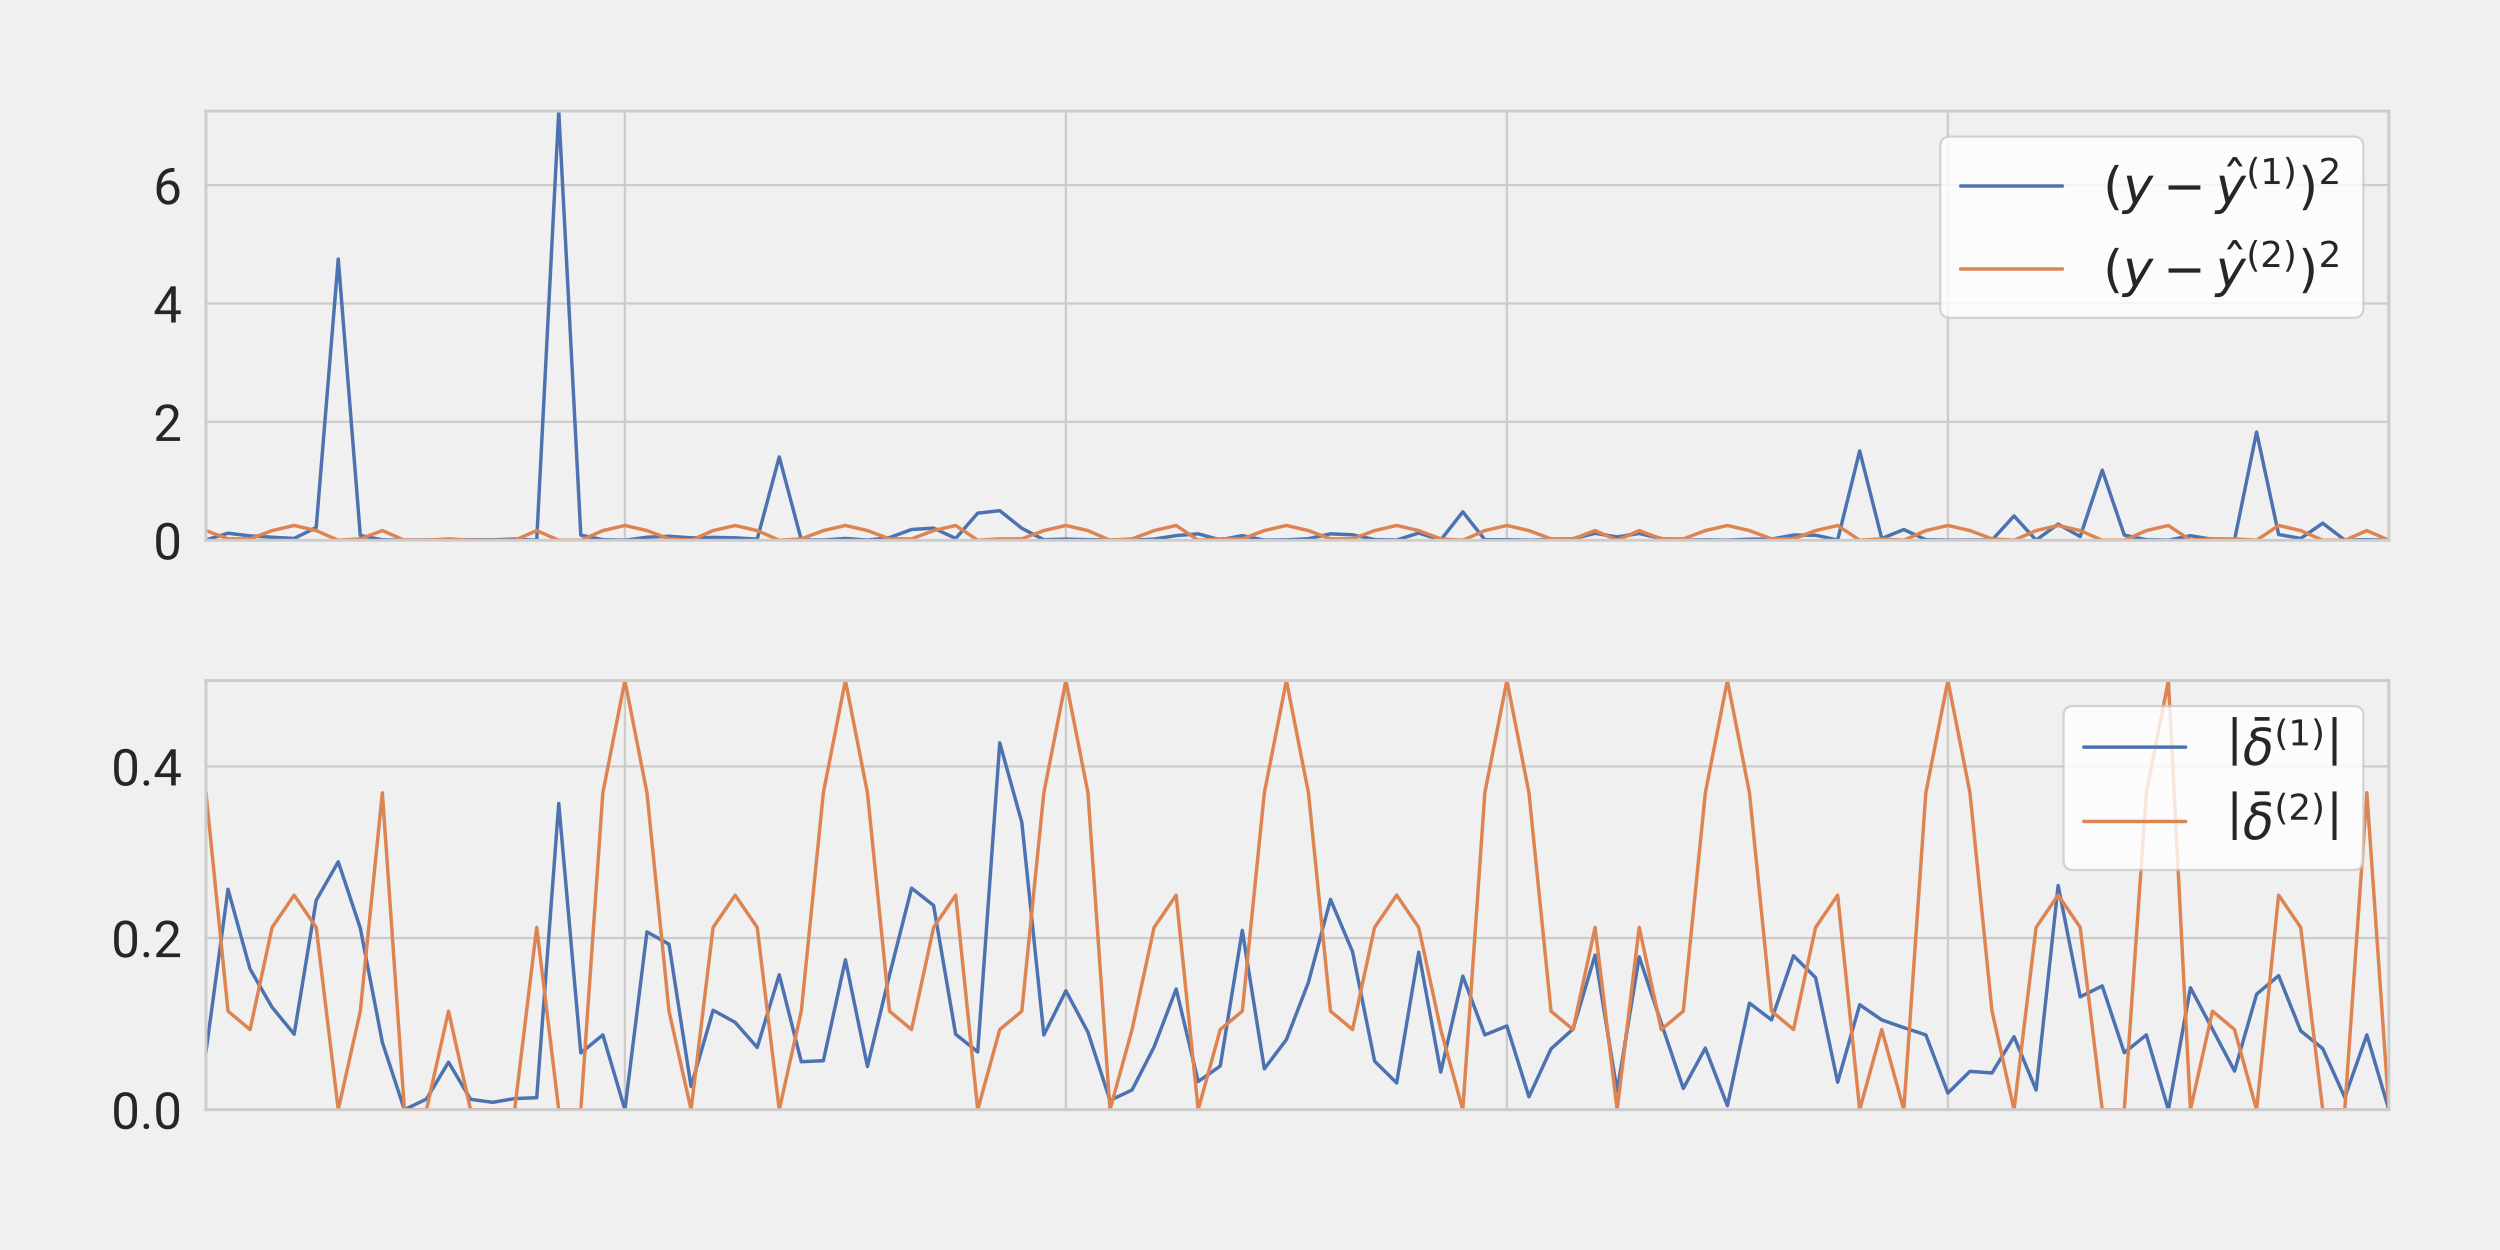
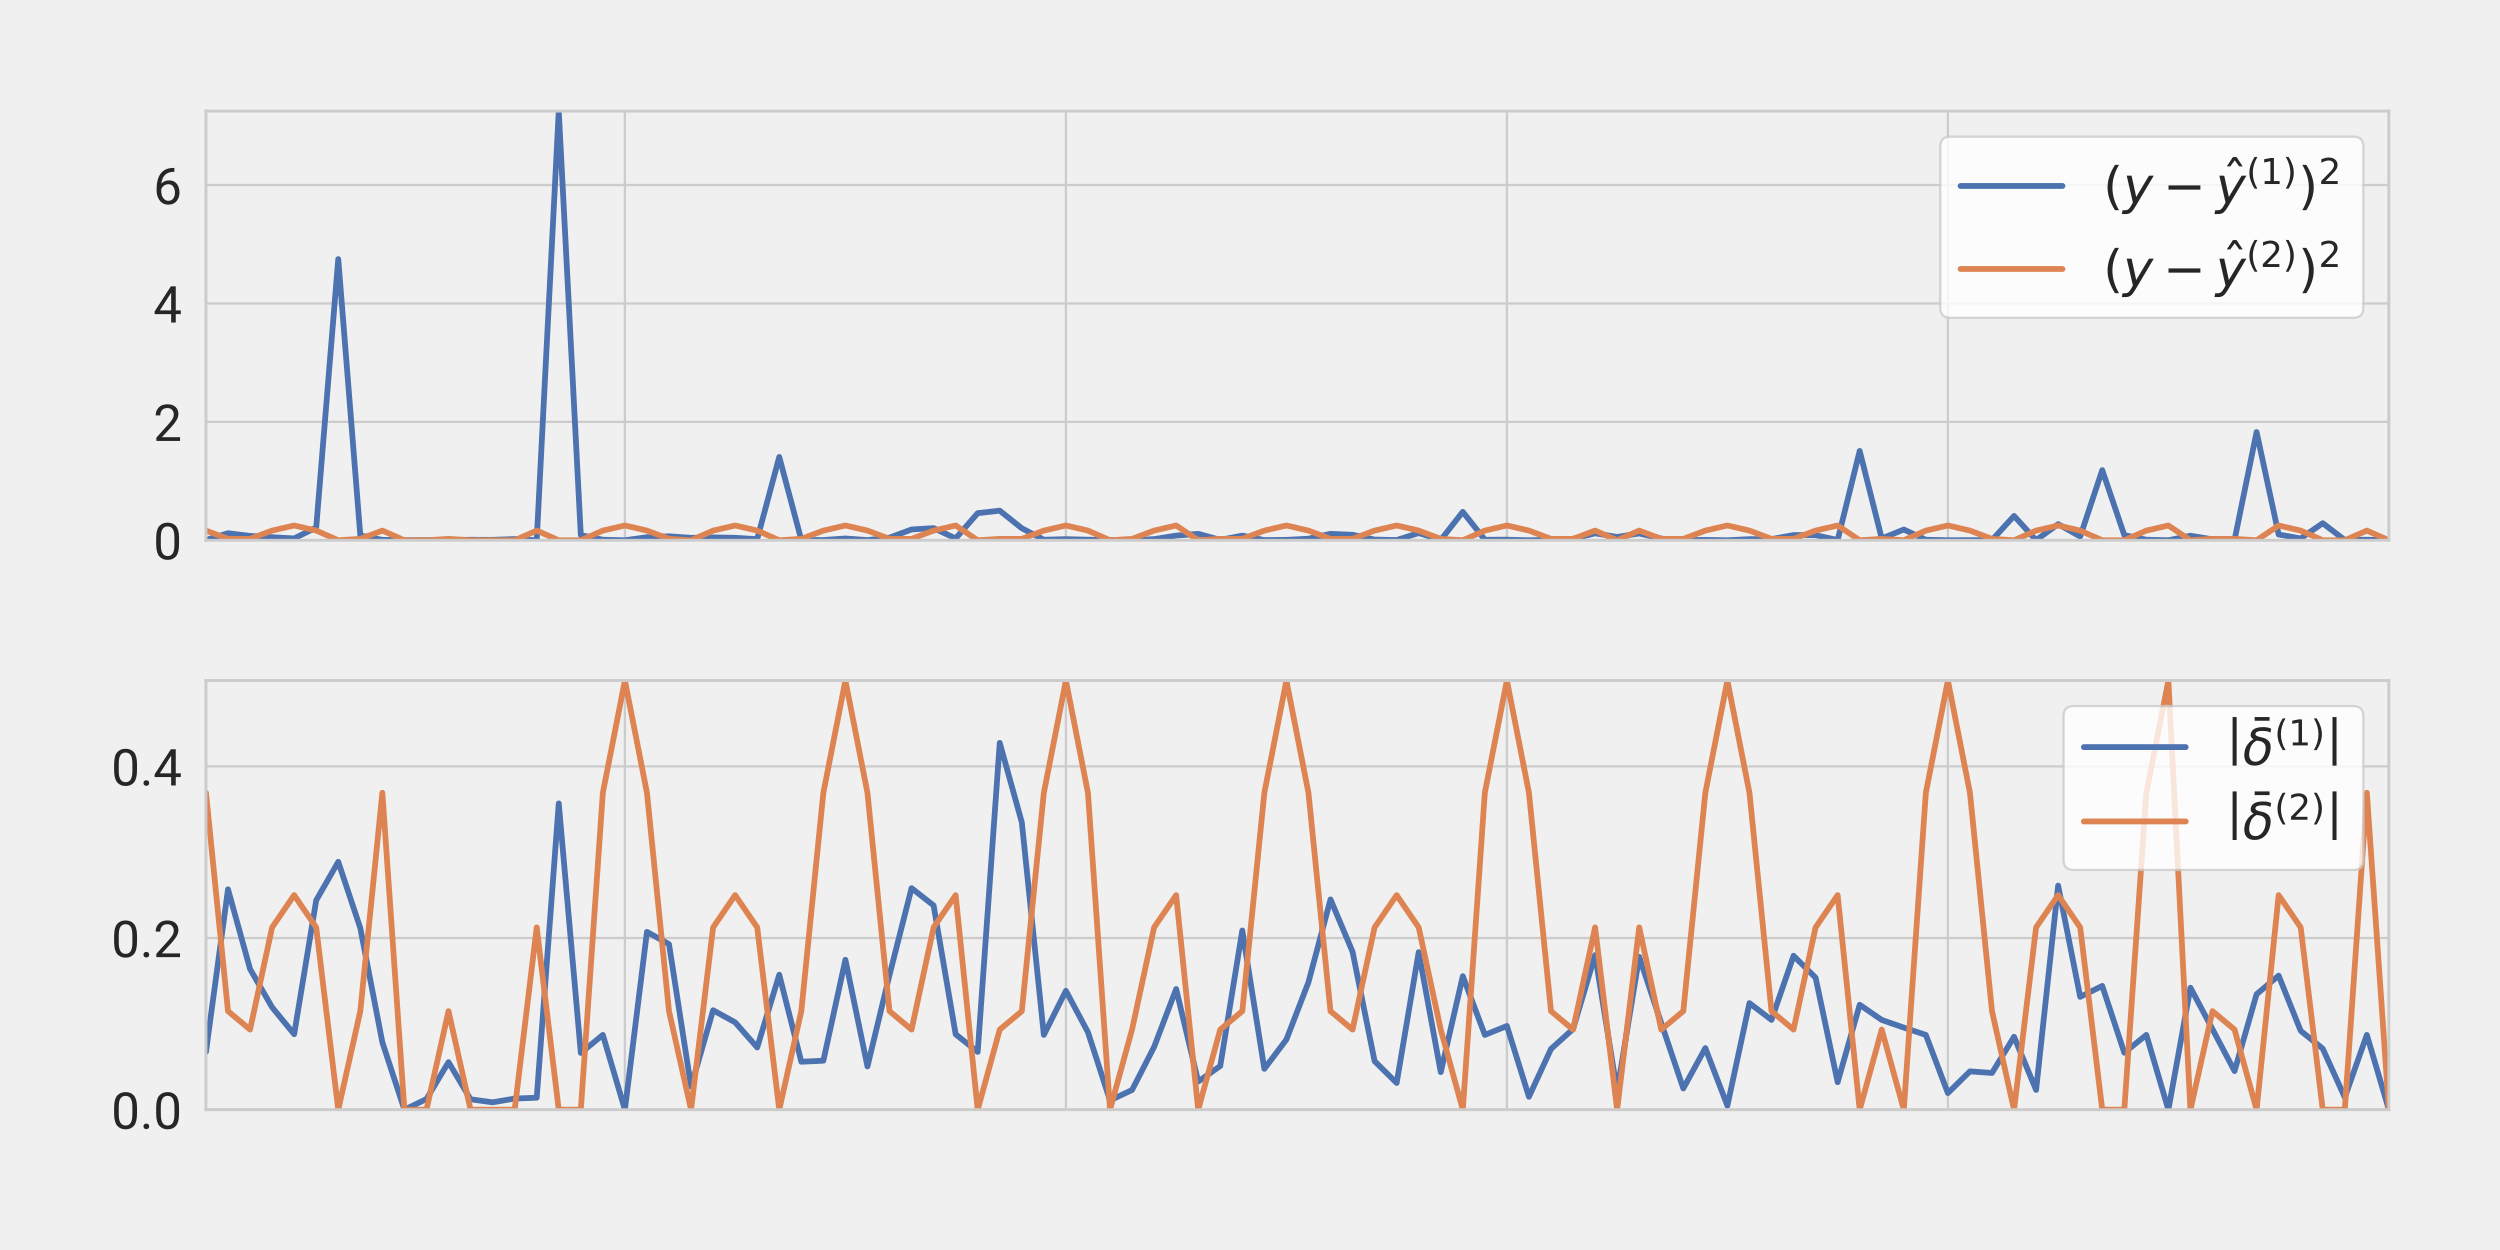
<svg xmlns="http://www.w3.org/2000/svg" xmlns:xlink="http://www.w3.org/1999/xlink" width="864pt" height="432pt" viewBox="0 0 864 432" version="1.1">
  <defs>
    <style type="text/css">*{stroke-linejoin: round; stroke-linecap: butt}</style>
  </defs>
  <g id="figure_1">
    <g id="patch_1">
      <path d="M 0 432  L 864 432  L 864 0  L 0 0  L 0 432  z " style="fill: none" />
    </g>
    <g id="axes_1">
      <g id="patch_2">
        <path d="M 71.18 186.72  L 825.6 186.72  L 825.6 38.4  L 71.18 38.4  L 71.18 186.72  z " style="fill: none" />
      </g>
      <g id="matplotlib.axis_1">
        <g id="xtick_1">
          <g id="line2d_1">
-             <path d="M 215.968 186.72  L 215.968 38.4  " clip-path="url(#pcf46a63071)" style="fill: none; stroke: #cccccc; stroke-width: 0.8; stroke-linecap: round" />
+             <path d="M 215.968 186.72  L 215.968 38.4  " clip-path="url(#p7fd543b0d2)" style="fill: none; stroke: #cccccc; stroke-width: 0.8; stroke-linecap: round" />
          </g>
        </g>
        <g id="xtick_2">
          <g id="line2d_2">
-             <path d="M 368.376 186.72  L 368.376 38.4  " clip-path="url(#pcf46a63071)" style="fill: none; stroke: #cccccc; stroke-width: 0.8; stroke-linecap: round" />
+             <path d="M 368.376 186.72  L 368.376 38.4  " clip-path="url(#p7fd543b0d2)" style="fill: none; stroke: #cccccc; stroke-width: 0.8; stroke-linecap: round" />
          </g>
        </g>
        <g id="xtick_3">
          <g id="line2d_3">
-             <path d="M 520.784 186.72  L 520.784 38.4  " clip-path="url(#pcf46a63071)" style="fill: none; stroke: #cccccc; stroke-width: 0.8; stroke-linecap: round" />
+             <path d="M 520.784 186.72  L 520.784 38.4  " clip-path="url(#p7fd543b0d2)" style="fill: none; stroke: #cccccc; stroke-width: 0.8; stroke-linecap: round" />
          </g>
        </g>
        <g id="xtick_4">
          <g id="line2d_4">
-             <path d="M 673.192 186.72  L 673.192 38.4  " clip-path="url(#pcf46a63071)" style="fill: none; stroke: #cccccc; stroke-width: 0.8; stroke-linecap: round" />
+             <path d="M 673.192 186.72  L 673.192 38.4  " clip-path="url(#p7fd543b0d2)" style="fill: none; stroke: #cccccc; stroke-width: 0.8; stroke-linecap: round" />
          </g>
        </g>
        <g id="xtick_5">
          <g id="line2d_5">
-             <path d="M 825.6 186.72  L 825.6 38.4  " clip-path="url(#pcf46a63071)" style="fill: none; stroke: #cccccc; stroke-width: 0.8; stroke-linecap: round" />
+             <path d="M 825.6 186.72  L 825.6 38.4  " clip-path="url(#p7fd543b0d2)" style="fill: none; stroke: #cccccc; stroke-width: 0.8; stroke-linecap: round" />
          </g>
        </g>
      </g>
      <g id="matplotlib.axis_2">
        <g id="ytick_1">
          <g id="line2d_6">
-             <path d="M 71.18 186.72  L 825.6 186.72  " clip-path="url(#pcf46a63071)" style="fill: none; stroke: #cccccc; stroke-width: 0.8; stroke-linecap: round" />
+             <path d="M 71.18 186.72  L 825.6 186.72  " clip-path="url(#p7fd543b0d2)" style="fill: none; stroke: #cccccc; stroke-width: 0.8; stroke-linecap: round" />
          </g>
          <g id="text_1">
            <g style="fill: #262626" transform="translate(52.98825 193.32) scale(0.176 -0.176)">
              <defs>
                <path id="Roboto-Regular-30" d="M 3234 1944  Q 3234 825 2848 381  Q 2463 -63 1800 -63  Q 1156 -63 764 368  Q 372 800 359 1872  L 359 2638  Q 359 3753 750 4183  Q 1141 4613 1794 4613  Q 2447 4613 2834 4195  Q 3222 3778 3234 2709  L 3234 1944  z M 2653 2734  Q 2653 3503 2434 3822  Q 2216 4141 1794 4141  Q 1388 4141 1167 3831  Q 947 3522 941 2778  L 941 1850  Q 941 1088 1164 750  Q 1388 413 1800 413  Q 2222 413 2436 745  Q 2650 1078 2653 1825  L 2653 2734  z " transform="scale(0.015625)" />
              </defs>
              <use xlink:href="#Roboto-Regular-30" />
            </g>
          </g>
        </g>
        <g id="ytick_2">
          <g id="line2d_7">
-             <path d="M 71.18 145.798  L 825.6 145.798  " clip-path="url(#pcf46a63071)" style="fill: none; stroke: #cccccc; stroke-width: 0.8; stroke-linecap: round" />
+             <path d="M 71.18 145.798  L 825.6 145.798  " clip-path="url(#p7fd543b0d2)" style="fill: none; stroke: #cccccc; stroke-width: 0.8; stroke-linecap: round" />
          </g>
          <g id="text_2">
            <g style="fill: #262626" transform="translate(52.98825 152.398) scale(0.176 -0.176)">
              <defs>
                <path id="Roboto-Regular-32" d="M 3359 475  L 3359 0  L 381 0  L 381 416  L 1925 2134  Q 2306 2566 2439 2819  Q 2572 3072 2572 3328  Q 2572 3663 2364 3900  Q 2156 4138 1778 4138  Q 1322 4138 1097 3878  Q 872 3619 872 3213  L 294 3213  Q 294 3788 672 4200  Q 1050 4613 1778 4613  Q 2422 4613 2786 4278  Q 3150 3944 3150 3397  Q 3150 2997 2903 2592  Q 2656 2188 2297 1797  L 1078 475  L 3359 475  z " transform="scale(0.015625)" />
              </defs>
              <use xlink:href="#Roboto-Regular-32" />
            </g>
          </g>
        </g>
        <g id="ytick_3">
          <g id="line2d_8">
-             <path d="M 71.18 104.876  L 825.6 104.876  " clip-path="url(#pcf46a63071)" style="fill: none; stroke: #cccccc; stroke-width: 0.8; stroke-linecap: round" />
+             <path d="M 71.18 104.876  L 825.6 104.876  " clip-path="url(#p7fd543b0d2)" style="fill: none; stroke: #cccccc; stroke-width: 0.8; stroke-linecap: round" />
          </g>
          <g id="text_3">
            <g style="fill: #262626" transform="translate(52.98825 111.4759) scale(0.176 -0.176)">
              <defs>
                <path id="Roboto-Regular-34" d="M 166 1397  L 2203 4550  L 2819 4550  L 2819 1531  L 3453 1531  L 3453 1056  L 2819 1056  L 2819 0  L 2241 0  L 2241 1056  L 166 1056  L 166 1397  z M 822 1531  L 2241 1531  L 2241 3766  L 2169 3638  L 822 1531  z " transform="scale(0.015625)" />
              </defs>
              <use xlink:href="#Roboto-Regular-34" />
            </g>
          </g>
        </g>
        <g id="ytick_4">
          <g id="line2d_9">
-             <path d="M 71.18 63.954  L 825.6 63.954  " clip-path="url(#pcf46a63071)" style="fill: none; stroke: #cccccc; stroke-width: 0.8; stroke-linecap: round" />
+             <path d="M 71.18 63.954  L 825.6 63.954  " clip-path="url(#p7fd543b0d2)" style="fill: none; stroke: #cccccc; stroke-width: 0.8; stroke-linecap: round" />
          </g>
          <g id="text_4">
            <g style="fill: #262626" transform="translate(52.98825 70.55391) scale(0.176 -0.176)">
              <defs>
                <path id="Roboto-Regular-36" d="M 3291 1484  Q 3291 838 2930 387  Q 2569 -63 1878 -63  Q 1388 -63 1063 198  Q 738 459 577 861  Q 416 1263 416 1684  L 416 1956  Q 416 2597 595 3194  Q 775 3791 1247 4173  Q 1719 4556 2597 4556  L 2647 4556  L 2647 4066  Q 2041 4066 1705 3853  Q 1369 3641 1205 3302  Q 1041 2963 1006 2575  Q 1369 2984 1984 2984  Q 2438 2984 2727 2765  Q 3016 2547 3153 2201  Q 3291 1856 3291 1484  z M 997 1666  Q 997 1059 1267 737  Q 1538 416 1878 416  Q 2278 416 2498 708  Q 2719 1000 2719 1456  Q 2719 1863 2516 2184  Q 2313 2506 1891 2506  Q 1588 2506 1341 2325  Q 1094 2144 997 1884  L 997 1666  z " transform="scale(0.015625)" />
              </defs>
              <use xlink:href="#Roboto-Regular-36" />
            </g>
          </g>
        </g>
      </g>
      <g id="line2d_10">
-         <path d="M 71.18 186.608  L 78.8 184.278  L 86.421 185.215  L 94.041 185.663  L 101.662 186.086  L 109.282 182.303  L 116.902 89.545  L 124.523 185.062  L 132.143 186.569  L 139.764 186.72  L 147.384 186.708  L 155.004 186.606  L 162.625 186.548  L 170.245 186.566  L 177.866 186.301  L 185.486 186.705  L 193.106 38.4  L 200.727 184.943  L 208.347 186.533  L 215.968 186.72  L 223.588 185.666  L 231.208 185.343  L 238.829 185.872  L 246.449 185.723  L 254.07 185.872  L 261.69 186.329  L 269.311 157.923  L 276.931 186.604  L 284.551 186.64  L 292.172 186.096  L 299.792 186.658  L 307.413 185.807  L 315.033 182.989  L 322.653 182.516  L 330.274 186.087  L 337.894 177.348  L 345.515 176.488  L 353.135 182.567  L 360.755 186.533  L 368.376 186.327  L 375.996 186.52  L 383.617 186.672  L 391.237 186.69  L 398.857 186.323  L 406.478 185.102  L 414.098 184.497  L 421.719 186.574  L 429.339 185.105  L 436.959 186.664  L 444.58 186.583  L 452.2 186.178  L 459.821 184.497  L 467.441 184.823  L 475.061 186.482  L 482.682 186.64  L 490.302 184.22  L 497.923 186.613  L 505.543 176.891  L 513.163 186.533  L 520.784 186.525  L 528.404 186.714  L 536.025 186.534  L 543.645 186.225  L 551.265 184.311  L 558.886 185.569  L 566.506 184.364  L 574.127 186.148  L 581.747 186.697  L 589.367 186.593  L 596.988 186.72  L 604.608 186.341  L 612.229 186.314  L 619.849 184.919  L 627.469 184.963  L 635.09 186.636  L 642.71 155.845  L 650.331 186.107  L 657.951 183.003  L 665.572 186.533  L 673.192 186.712  L 680.812 186.671  L 688.433 186.652  L 696.053 178.307  L 703.674 186.681  L 711.294 181.141  L 718.914 185.437  L 726.535 162.482  L 734.155 184.929  L 741.776 186.533  L 749.396 186.72  L 757.016 185.14  L 764.637 186.394  L 772.257 186.606  L 779.878 149.32  L 787.498 184.723  L 795.118 186.093  L 802.739 180.817  L 810.359 186.636  L 817.98 186.533  L 825.6 186.72  " clip-path="url(#pcf46a63071)" style="fill: none; stroke: #4c72b0; stroke-width: 1.2; stroke-linecap: round" />
+         <path d="M 71.18 186.608  L 78.8 184.278  L 86.421 185.215  L 94.041 185.663  L 101.662 186.086  L 109.282 182.303  L 116.902 89.545  L 124.523 185.062  L 132.143 186.569  L 139.764 186.72  L 147.384 186.708  L 155.004 186.606  L 162.625 186.548  L 170.245 186.566  L 177.866 186.301  L 185.486 186.705  L 193.106 38.4  L 200.727 184.943  L 208.347 186.533  L 215.968 186.72  L 223.588 185.666  L 231.208 185.343  L 238.829 185.872  L 246.449 185.723  L 254.07 185.872  L 261.69 186.329  L 269.311 157.923  L 276.931 186.604  L 284.551 186.64  L 292.172 186.096  L 299.792 186.658  L 307.413 185.807  L 315.033 182.989  L 322.653 182.516  L 330.274 186.087  L 337.894 177.348  L 345.515 176.488  L 353.135 182.567  L 360.755 186.533  L 368.376 186.327  L 375.996 186.52  L 383.617 186.672  L 391.237 186.69  L 398.857 186.323  L 406.478 185.102  L 414.098 184.497  L 421.719 186.574  L 429.339 185.105  L 436.959 186.664  L 444.58 186.583  L 452.2 186.178  L 459.821 184.497  L 467.441 184.823  L 475.061 186.482  L 482.682 186.64  L 490.302 184.22  L 497.923 186.613  L 505.543 176.891  L 513.163 186.533  L 520.784 186.525  L 528.404 186.714  L 536.025 186.534  L 543.645 186.225  L 551.265 184.311  L 558.886 185.569  L 566.506 184.364  L 574.127 186.148  L 581.747 186.697  L 589.367 186.593  L 596.988 186.72  L 604.608 186.341  L 612.229 186.314  L 619.849 184.919  L 627.469 184.963  L 635.09 186.636  L 642.71 155.845  L 650.331 186.107  L 657.951 183.003  L 665.572 186.533  L 673.192 186.712  L 680.812 186.671  L 688.433 186.652  L 696.053 178.307  L 703.674 186.681  L 711.294 181.141  L 718.914 185.437  L 726.535 162.482  L 734.155 184.929  L 741.776 186.533  L 749.396 186.72  L 757.016 185.14  L 764.637 186.394  L 772.257 186.606  L 779.878 149.32  L 787.498 184.723  L 795.118 186.093  L 802.739 180.817  L 810.359 186.636  L 817.98 186.533  L 825.6 186.72  " clip-path="url(#p7fd543b0d2)" style="fill: none; stroke: #4c72b0; stroke-width: 2; stroke-linecap: round" />
      </g>
      <g id="line2d_11">
-         <path d="M 71.18 183.372  L 78.8 186.232  L 86.421 186.232  L 94.041 183.372  L 101.662 181.605  L 109.282 183.372  L 116.902 186.72  L 124.523 186.232  L 132.143 183.372  L 139.764 186.72  L 147.384 186.72  L 155.004 186.232  L 162.625 186.72  L 170.245 186.72  L 177.866 186.72  L 185.486 183.372  L 193.106 186.72  L 200.727 186.72  L 208.347 183.372  L 215.968 181.605  L 223.588 183.372  L 231.208 186.232  L 238.829 186.72  L 246.449 183.372  L 254.07 181.605  L 261.69 183.372  L 269.311 186.72  L 276.931 186.232  L 284.551 183.372  L 292.172 181.605  L 299.792 183.372  L 307.413 186.232  L 315.033 186.232  L 322.653 183.372  L 330.274 181.605  L 337.894 186.72  L 345.515 186.232  L 353.135 186.232  L 360.755 183.372  L 368.376 181.605  L 375.996 183.372  L 383.617 186.72  L 391.237 186.232  L 398.857 183.372  L 406.478 181.605  L 414.098 186.72  L 421.719 186.232  L 429.339 186.232  L 436.959 183.372  L 444.58 181.605  L 452.2 183.372  L 459.821 186.232  L 467.441 186.232  L 475.061 183.372  L 482.682 181.605  L 490.302 183.372  L 497.923 186.232  L 505.543 186.72  L 513.163 183.372  L 520.784 181.605  L 528.404 183.372  L 536.025 186.232  L 543.645 186.232  L 551.265 183.372  L 558.886 186.72  L 566.506 183.372  L 574.127 186.232  L 581.747 186.232  L 589.367 183.372  L 596.988 181.605  L 604.608 183.372  L 612.229 186.232  L 619.849 186.232  L 627.469 183.372  L 635.09 181.605  L 642.71 186.72  L 650.331 186.232  L 657.951 186.72  L 665.572 183.372  L 673.192 181.605  L 680.812 183.372  L 688.433 186.232  L 696.053 186.72  L 703.674 183.372  L 711.294 181.605  L 718.914 183.372  L 726.535 186.72  L 734.155 186.72  L 741.776 183.372  L 749.396 181.605  L 757.016 186.72  L 764.637 186.232  L 772.257 186.232  L 779.878 186.72  L 787.498 181.605  L 795.118 183.372  L 802.739 186.72  L 810.359 186.72  L 817.98 183.372  L 825.6 186.72  " clip-path="url(#pcf46a63071)" style="fill: none; stroke: #dd8452; stroke-width: 1.2; stroke-linecap: round" />
+         <path d="M 71.18 183.372  L 78.8 186.232  L 86.421 186.232  L 94.041 183.372  L 101.662 181.605  L 109.282 183.372  L 116.902 186.72  L 124.523 186.232  L 132.143 183.372  L 139.764 186.72  L 147.384 186.72  L 155.004 186.232  L 162.625 186.72  L 170.245 186.72  L 177.866 186.72  L 185.486 183.372  L 193.106 186.72  L 200.727 186.72  L 208.347 183.372  L 215.968 181.605  L 223.588 183.372  L 231.208 186.232  L 238.829 186.72  L 246.449 183.372  L 254.07 181.605  L 261.69 183.372  L 269.311 186.72  L 276.931 186.232  L 284.551 183.372  L 292.172 181.605  L 299.792 183.372  L 307.413 186.232  L 315.033 186.232  L 322.653 183.372  L 330.274 181.605  L 337.894 186.72  L 345.515 186.232  L 353.135 186.232  L 360.755 183.372  L 368.376 181.605  L 375.996 183.372  L 383.617 186.72  L 391.237 186.232  L 398.857 183.372  L 406.478 181.605  L 414.098 186.72  L 421.719 186.232  L 429.339 186.232  L 436.959 183.372  L 444.58 181.605  L 452.2 183.372  L 459.821 186.232  L 467.441 186.232  L 475.061 183.372  L 482.682 181.605  L 490.302 183.372  L 497.923 186.232  L 505.543 186.72  L 513.163 183.372  L 520.784 181.605  L 528.404 183.372  L 536.025 186.232  L 543.645 186.232  L 551.265 183.372  L 558.886 186.72  L 566.506 183.372  L 574.127 186.232  L 581.747 186.232  L 589.367 183.372  L 596.988 181.605  L 604.608 183.372  L 612.229 186.232  L 619.849 186.232  L 627.469 183.372  L 635.09 181.605  L 642.71 186.72  L 650.331 186.232  L 657.951 186.72  L 665.572 183.372  L 673.192 181.605  L 680.812 183.372  L 688.433 186.232  L 696.053 186.72  L 703.674 183.372  L 711.294 181.605  L 718.914 183.372  L 726.535 186.72  L 734.155 186.72  L 741.776 183.372  L 749.396 181.605  L 757.016 186.72  L 764.637 186.232  L 772.257 186.232  L 779.878 186.72  L 787.498 181.605  L 795.118 183.372  L 802.739 186.72  L 810.359 186.72  L 817.98 183.372  L 825.6 186.72  " clip-path="url(#p7fd543b0d2)" style="fill: none; stroke: #dd8452; stroke-width: 2; stroke-linecap: round" />
      </g>
      <g id="patch_3">
        <path d="M 71.18 186.72  L 71.18 38.4  " style="fill: none; stroke: #cccccc; stroke-linejoin: miter; stroke-linecap: square" />
      </g>
      <g id="patch_4">
        <path d="M 825.6 186.72  L 825.6 38.4  " style="fill: none; stroke: #cccccc; stroke-linejoin: miter; stroke-linecap: square" />
      </g>
      <g id="patch_5">
        <path d="M 71.18 186.72  L 825.6 186.72  " style="fill: none; stroke: #cccccc; stroke-linejoin: miter; stroke-linecap: square" />
      </g>
      <g id="patch_6">
        <path d="M 71.18 38.4  L 825.6 38.4  " style="fill: none; stroke: #cccccc; stroke-linejoin: miter; stroke-linecap: square" />
      </g>
      <g id="legend_1">
        <g id="patch_7">
          <path d="M 674.064 109.856  L 813.28 109.856  Q 816.8 109.856 816.8 106.336  L 816.8 50.72  Q 816.8 47.2 813.28 47.2  L 674.064 47.2  Q 670.544 47.2 670.544 50.72  L 670.544 106.336  Q 670.544 109.856 674.064 109.856  z " style="fill: #ffffff; opacity: 0.8; stroke: #cccccc; stroke-width: 0.8; stroke-linejoin: miter" />
        </g>
        <g id="line2d_12">
-           <path d="M 677.584 64.272  L 695.184 64.272  L 712.784 64.272  " style="fill: none; stroke: #4c72b0; stroke-width: 1.2; stroke-linecap: round" />
+           <path d="M 677.584 64.272  L 695.184 64.272  L 712.784 64.272  " style="fill: none; stroke: #4c72b0; stroke-width: 2; stroke-linecap: round" />
        </g>
        <g id="text_5">
          <g style="fill: #262626" transform="translate(726.864 70.432) scale(0.176 -0.176)">
            <defs>
              <path id="DejaVuSans-28" d="M 1984 4856  Q 1566 4138 1362 3434  Q 1159 2731 1159 2009  Q 1159 1288 1364 580  Q 1569 -128 1984 -844  L 1484 -844  Q 1016 -109 783 600  Q 550 1309 550 2009  Q 550 2706 781 3412  Q 1013 4119 1484 4856  L 1984 4856  z " transform="scale(0.015625)" />
              <path id="DejaVuSans-Oblique-79" d="M 1588 -325  Q 1188 -997 936 -1164  Q 684 -1331 294 -1331  L -159 -1331  L -63 -850  L 269 -850  Q 509 -850 678 -719  Q 847 -588 1056 -206  L 1234 128  L 459 3500  L 1069 3500  L 1650 819  L 3256 3500  L 3859 3500  L 1588 -325  z " transform="scale(0.015625)" />
              <path id="DejaVuSans-2212" d="M 678 2272  L 4684 2272  L 4684 1741  L 678 1741  L 678 2272  z " transform="scale(0.015625)" />
              <path id="DejaVuSans-302" d="M -1831 5119  L -1369 5119  L -603 3944  L -1038 3944  L -1600 4709  L -2163 3944  L -2597 3944  L -1831 5119  z M -1600 3584  L -1600 3584  z " transform="scale(0.015625)" />
              <path id="DejaVuSans-31" d="M 794 531  L 1825 531  L 1825 4091  L 703 3866  L 703 4441  L 1819 4666  L 2450 4666  L 2450 531  L 3481 531  L 3481 0  L 794 0  L 794 531  z " transform="scale(0.015625)" />
              <path id="DejaVuSans-29" d="M 513 4856  L 1013 4856  Q 1481 4119 1714 3412  Q 1947 2706 1947 2009  Q 1947 1309 1714 600  Q 1481 -109 1013 -844  L 513 -844  Q 928 -128 1133 580  Q 1338 1288 1338 2009  Q 1338 2731 1133 3434  Q 928 4138 513 4856  z " transform="scale(0.015625)" />
              <path id="DejaVuSans-32" d="M 1228 531  L 3431 531  L 3431 0  L 469 0  L 469 531  Q 828 903 1448 1529  Q 2069 2156 2228 2338  Q 2531 2678 2651 2914  Q 2772 3150 2772 3378  Q 2772 3750 2511 3984  Q 2250 4219 1831 4219  Q 1534 4219 1204 4116  Q 875 4013 500 3803  L 500 4441  Q 881 4594 1212 4672  Q 1544 4750 1819 4750  Q 2544 4750 2975 4387  Q 3406 4025 3406 3419  Q 3406 3131 3298 2873  Q 3191 2616 2906 2266  Q 2828 2175 2409 1742  Q 1991 1309 1228 531  z " transform="scale(0.015625)" />
            </defs>
            <use xlink:href="#DejaVuSans-28" transform="translate(0 0.60625)" />
            <use xlink:href="#DejaVuSans-Oblique-79" transform="translate(39.01367 0.60625)" />
            <use xlink:href="#DejaVuSans-2212" transform="translate(117.6758 0.60625)" />
            <use xlink:href="#DejaVuSans-302" transform="translate(283.3203 11.79375)" />
            <use xlink:href="#DejaVuSans-Oblique-79" transform="translate(220.9473 0.60625)" />
            <use xlink:href="#DejaVuSans-28" transform="translate(281.084 38.8875) scale(0.7)" />
            <use xlink:href="#DejaVuSans-31" transform="translate(308.3936 38.8875) scale(0.7)" />
            <use xlink:href="#DejaVuSans-29" transform="translate(352.9297 38.8875) scale(0.7)" />
            <use xlink:href="#DejaVuSans-29" transform="translate(382.9736 0.60625)" />
            <use xlink:href="#DejaVuSans-32" transform="translate(422.9443 38.8875) scale(0.7)" />
          </g>
        </g>
        <g id="line2d_13">
-           <path d="M 677.584 92.96  L 695.184 92.96  L 712.784 92.96  " style="fill: none; stroke: #dd8452; stroke-width: 1.2; stroke-linecap: round" />
+           <path d="M 677.584 92.96  L 695.184 92.96  L 712.784 92.96  " style="fill: none; stroke: #dd8452; stroke-width: 2; stroke-linecap: round" />
        </g>
        <g id="text_6">
          <g style="fill: #262626" transform="translate(726.864 99.12) scale(0.176 -0.176)">
            <use xlink:href="#DejaVuSans-28" transform="translate(0 0.60625)" />
            <use xlink:href="#DejaVuSans-Oblique-79" transform="translate(39.01367 0.60625)" />
            <use xlink:href="#DejaVuSans-2212" transform="translate(117.6758 0.60625)" />
            <use xlink:href="#DejaVuSans-302" transform="translate(283.3203 11.79375)" />
            <use xlink:href="#DejaVuSans-Oblique-79" transform="translate(220.9473 0.60625)" />
            <use xlink:href="#DejaVuSans-28" transform="translate(281.084 38.8875) scale(0.7)" />
            <use xlink:href="#DejaVuSans-32" transform="translate(308.3936 38.8875) scale(0.7)" />
            <use xlink:href="#DejaVuSans-29" transform="translate(352.9297 38.8875) scale(0.7)" />
            <use xlink:href="#DejaVuSans-29" transform="translate(382.9736 0.60625)" />
            <use xlink:href="#DejaVuSans-32" transform="translate(422.9443 38.8875) scale(0.7)" />
          </g>
        </g>
      </g>
    </g>
    <g id="axes_2">
      <g id="patch_8">
        <path d="M 71.18 383.52  L 825.6 383.52  L 825.6 235.2  L 71.18 235.2  L 71.18 383.52  z " style="fill: none" />
      </g>
      <g id="matplotlib.axis_3">
        <g id="xtick_6">
          <g id="line2d_14">
-             <path d="M 215.968 383.52  L 215.968 235.2  " clip-path="url(#p664ff1d444)" style="fill: none; stroke: #cccccc; stroke-width: 0.8; stroke-linecap: round" />
+             <path d="M 215.968 383.52  L 215.968 235.2  " clip-path="url(#p19481ce73e)" style="fill: none; stroke: #cccccc; stroke-width: 0.8; stroke-linecap: round" />
          </g>
        </g>
        <g id="xtick_7">
          <g id="line2d_15">
-             <path d="M 368.376 383.52  L 368.376 235.2  " clip-path="url(#p664ff1d444)" style="fill: none; stroke: #cccccc; stroke-width: 0.8; stroke-linecap: round" />
+             <path d="M 368.376 383.52  L 368.376 235.2  " clip-path="url(#p19481ce73e)" style="fill: none; stroke: #cccccc; stroke-width: 0.8; stroke-linecap: round" />
          </g>
        </g>
        <g id="xtick_8">
          <g id="line2d_16">
-             <path d="M 520.784 383.52  L 520.784 235.2  " clip-path="url(#p664ff1d444)" style="fill: none; stroke: #cccccc; stroke-width: 0.8; stroke-linecap: round" />
+             <path d="M 520.784 383.52  L 520.784 235.2  " clip-path="url(#p19481ce73e)" style="fill: none; stroke: #cccccc; stroke-width: 0.8; stroke-linecap: round" />
          </g>
        </g>
        <g id="xtick_9">
          <g id="line2d_17">
-             <path d="M 673.192 383.52  L 673.192 235.2  " clip-path="url(#p664ff1d444)" style="fill: none; stroke: #cccccc; stroke-width: 0.8; stroke-linecap: round" />
+             <path d="M 673.192 383.52  L 673.192 235.2  " clip-path="url(#p19481ce73e)" style="fill: none; stroke: #cccccc; stroke-width: 0.8; stroke-linecap: round" />
          </g>
        </g>
        <g id="xtick_10">
          <g id="line2d_18">
-             <path d="M 825.6 383.52  L 825.6 235.2  " clip-path="url(#p664ff1d444)" style="fill: none; stroke: #cccccc; stroke-width: 0.8; stroke-linecap: round" />
+             <path d="M 825.6 383.52  L 825.6 235.2  " clip-path="url(#p19481ce73e)" style="fill: none; stroke: #cccccc; stroke-width: 0.8; stroke-linecap: round" />
          </g>
        </g>
      </g>
      <g id="matplotlib.axis_4">
        <g id="ytick_5">
          <g id="line2d_19">
-             <path d="M 71.18 383.52  L 825.6 383.52  " clip-path="url(#p664ff1d444)" style="fill: none; stroke: #cccccc; stroke-width: 0.8; stroke-linecap: round" />
+             <path d="M 71.18 383.52  L 825.6 383.52  " clip-path="url(#p19481ce73e)" style="fill: none; stroke: #cccccc; stroke-width: 0.8; stroke-linecap: round" />
          </g>
          <g id="text_7">
            <g style="fill: #262626" transform="translate(38.4545 390.12) scale(0.176 -0.176)">
              <defs>
                <path id="Roboto-Regular-2e" d="M 450 306  Q 450 453 542 554  Q 634 656 809 656  Q 984 656 1076 554  Q 1169 453 1169 306  Q 1169 163 1076 62  Q 984 -38 809 -38  Q 634 -38 542 62  Q 450 163 450 306  z " transform="scale(0.015625)" />
              </defs>
              <use xlink:href="#Roboto-Regular-30" />
              <use xlink:href="#Roboto-Regular-2e" transform="translate(56.20117 0)" />
              <use xlink:href="#Roboto-Regular-30" transform="translate(82.56836 0)" />
            </g>
          </g>
        </g>
        <g id="ytick_6">
          <g id="line2d_20">
-             <path d="M 71.18 324.192  L 825.6 324.192  " clip-path="url(#p664ff1d444)" style="fill: none; stroke: #cccccc; stroke-width: 0.8; stroke-linecap: round" />
+             <path d="M 71.18 324.192  L 825.6 324.192  " clip-path="url(#p19481ce73e)" style="fill: none; stroke: #cccccc; stroke-width: 0.8; stroke-linecap: round" />
          </g>
          <g id="text_8">
            <g style="fill: #262626" transform="translate(38.4545 330.792) scale(0.176 -0.176)">
              <use xlink:href="#Roboto-Regular-30" />
              <use xlink:href="#Roboto-Regular-2e" transform="translate(56.20117 0)" />
              <use xlink:href="#Roboto-Regular-32" transform="translate(82.56836 0)" />
            </g>
          </g>
        </g>
        <g id="ytick_7">
          <g id="line2d_21">
-             <path d="M 71.18 264.864  L 825.6 264.864  " clip-path="url(#p664ff1d444)" style="fill: none; stroke: #cccccc; stroke-width: 0.8; stroke-linecap: round" />
+             <path d="M 71.18 264.864  L 825.6 264.864  " clip-path="url(#p19481ce73e)" style="fill: none; stroke: #cccccc; stroke-width: 0.8; stroke-linecap: round" />
          </g>
          <g id="text_9">
            <g style="fill: #262626" transform="translate(38.4545 271.464) scale(0.176 -0.176)">
              <use xlink:href="#Roboto-Regular-30" />
              <use xlink:href="#Roboto-Regular-2e" transform="translate(56.20117 0)" />
              <use xlink:href="#Roboto-Regular-34" transform="translate(82.56836 0)" />
            </g>
          </g>
        </g>
      </g>
      <g id="line2d_22">
-         <path d="M 71.18 363.507  L 78.8 307.35  L 86.421 334.9  L 94.041 348.124  L 101.662 357.412  L 109.282 311.148  L 116.902 297.84  L 124.523 320.757  L 132.143 360.232  L 139.764 383.52  L 147.384 379.82  L 155.004 367.078  L 162.625 379.917  L 170.245 380.962  L 177.866 379.663  L 185.486 379.37  L 193.106 277.667  L 200.727 363.894  L 208.347 357.663  L 215.968 383.52  L 223.588 322.056  L 231.208 326.32  L 238.829 375.517  L 246.449 349.144  L 254.07 353.331  L 261.69 361.999  L 269.311 336.878  L 276.931 366.937  L 284.551 366.581  L 292.172 331.707  L 299.792 368.56  L 307.413 336.951  L 315.033 306.956  L 322.653 312.919  L 330.274 357.442  L 337.894 363.534  L 345.515 256.731  L 353.135 284.197  L 360.755 357.663  L 368.376 342.423  L 375.996 356.735  L 383.617 380.304  L 391.237 376.698  L 398.857 361.816  L 406.478 341.811  L 414.098 373.786  L 421.719 368.401  L 429.339 321.575  L 436.959 369.383  L 444.58 359.269  L 452.2 339.459  L 459.821 310.846  L 467.441 328.922  L 475.061 366.735  L 482.682 374.273  L 490.302 329.075  L 497.923 370.524  L 505.543 337.37  L 513.163 357.663  L 520.784 354.575  L 528.404 379.045  L 536.025 362.509  L 543.645 355.623  L 551.265 330.071  L 558.886 377.123  L 566.506 330.671  L 574.127 353.555  L 581.747 376.167  L 589.367 362.227  L 596.988 382.118  L 604.608 346.677  L 612.229 352.477  L 619.849 330.321  L 627.469 337.881  L 635.09 374.002  L 642.71 347.244  L 650.331 352.485  L 657.951 355.138  L 665.572 357.663  L 673.192 377.764  L 680.812 370.259  L 688.433 370.813  L 696.053 358.309  L 703.674 376.686  L 711.294 306.069  L 718.914 344.515  L 726.535 340.729  L 734.155 363.818  L 741.776 357.663  L 749.396 383.52  L 757.016 341.355  L 764.637 355.687  L 772.257 370.155  L 779.878 343.595  L 787.498 337.178  L 795.118 356.26  L 802.739 362.402  L 810.359 379.252  L 817.98 357.663  L 825.6 383.52  " clip-path="url(#p664ff1d444)" style="fill: none; stroke: #4c72b0; stroke-width: 1.2; stroke-linecap: round" />
+         <path d="M 71.18 363.507  L 78.8 307.35  L 86.421 334.9  L 94.041 348.124  L 101.662 357.412  L 109.282 311.148  L 116.902 297.84  L 124.523 320.757  L 132.143 360.232  L 139.764 383.52  L 147.384 379.82  L 155.004 367.078  L 162.625 379.917  L 170.245 380.962  L 177.866 379.663  L 185.486 379.37  L 193.106 277.667  L 200.727 363.894  L 208.347 357.663  L 215.968 383.52  L 223.588 322.056  L 231.208 326.32  L 238.829 375.517  L 246.449 349.144  L 254.07 353.331  L 261.69 361.999  L 269.311 336.878  L 276.931 366.937  L 284.551 366.581  L 292.172 331.707  L 299.792 368.56  L 307.413 336.951  L 315.033 306.956  L 322.653 312.919  L 330.274 357.442  L 337.894 363.534  L 345.515 256.731  L 353.135 284.197  L 360.755 357.663  L 368.376 342.423  L 375.996 356.735  L 383.617 380.304  L 391.237 376.698  L 398.857 361.816  L 406.478 341.811  L 414.098 373.786  L 421.719 368.401  L 429.339 321.575  L 436.959 369.383  L 444.58 359.269  L 452.2 339.459  L 459.821 310.846  L 467.441 328.922  L 475.061 366.735  L 482.682 374.273  L 490.302 329.075  L 497.923 370.524  L 505.543 337.37  L 513.163 357.663  L 520.784 354.575  L 528.404 379.045  L 536.025 362.509  L 543.645 355.623  L 551.265 330.071  L 558.886 377.123  L 566.506 330.671  L 574.127 353.555  L 581.747 376.167  L 589.367 362.227  L 596.988 382.118  L 604.608 346.677  L 612.229 352.477  L 619.849 330.321  L 627.469 337.881  L 635.09 374.002  L 642.71 347.244  L 650.331 352.485  L 657.951 355.138  L 665.572 357.663  L 673.192 377.764  L 680.812 370.259  L 688.433 370.813  L 696.053 358.309  L 703.674 376.686  L 711.294 306.069  L 718.914 344.515  L 726.535 340.729  L 734.155 363.818  L 741.776 357.663  L 749.396 383.52  L 757.016 341.355  L 764.637 355.687  L 772.257 370.155  L 779.878 343.595  L 787.498 337.178  L 795.118 356.26  L 802.739 362.402  L 810.359 379.252  L 817.98 357.663  L 825.6 383.52  " clip-path="url(#p19481ce73e)" style="fill: none; stroke: #4c72b0; stroke-width: 2; stroke-linecap: round" />
      </g>
      <g id="line2d_23">
-         <path d="M 71.18 273.986  L 78.8 349.456  L 86.421 355.818  L 94.041 320.515  L 101.662 309.36  L 109.282 320.515  L 116.902 383.52  L 124.523 349.456  L 132.143 273.986  L 139.764 383.52  L 147.384 383.52  L 155.004 349.456  L 162.625 383.52  L 170.245 383.52  L 177.866 383.52  L 185.486 320.515  L 193.106 383.52  L 200.727 383.52  L 208.347 273.986  L 215.968 235.2  L 223.588 273.986  L 231.208 349.456  L 238.829 383.52  L 246.449 320.515  L 254.07 309.36  L 261.69 320.515  L 269.311 383.52  L 276.931 349.456  L 284.551 273.986  L 292.172 235.2  L 299.792 273.986  L 307.413 349.456  L 315.033 355.818  L 322.653 320.515  L 330.274 309.36  L 337.894 383.52  L 345.515 355.818  L 353.135 349.456  L 360.755 273.986  L 368.376 235.2  L 375.996 273.986  L 383.617 383.52  L 391.237 355.818  L 398.857 320.515  L 406.478 309.36  L 414.098 383.52  L 421.719 355.818  L 429.339 349.456  L 436.959 273.986  L 444.58 235.2  L 452.2 273.986  L 459.821 349.456  L 467.441 355.818  L 475.061 320.515  L 482.682 309.36  L 490.302 320.515  L 497.923 355.818  L 505.543 383.52  L 513.163 273.986  L 520.784 235.2  L 528.404 273.986  L 536.025 349.456  L 543.645 355.818  L 551.265 320.515  L 558.886 383.52  L 566.506 320.515  L 574.127 355.818  L 581.747 349.456  L 589.367 273.986  L 596.988 235.2  L 604.608 273.986  L 612.229 349.456  L 619.849 355.818  L 627.469 320.515  L 635.09 309.36  L 642.71 383.52  L 650.331 355.818  L 657.951 383.52  L 665.572 273.986  L 673.192 235.2  L 680.812 273.986  L 688.433 349.456  L 696.053 383.52  L 703.674 320.515  L 711.294 309.36  L 718.914 320.515  L 726.535 383.52  L 734.155 383.52  L 741.776 273.986  L 749.396 235.2  L 757.016 383.52  L 764.637 349.456  L 772.257 355.818  L 779.878 383.52  L 787.498 309.36  L 795.118 320.515  L 802.739 383.52  L 810.359 383.52  L 817.98 273.986  L 825.6 383.52  " clip-path="url(#p664ff1d444)" style="fill: none; stroke: #dd8452; stroke-width: 1.2; stroke-linecap: round" />
+         <path d="M 71.18 273.986  L 78.8 349.456  L 86.421 355.818  L 94.041 320.515  L 101.662 309.36  L 109.282 320.515  L 116.902 383.52  L 124.523 349.456  L 132.143 273.986  L 139.764 383.52  L 147.384 383.52  L 155.004 349.456  L 162.625 383.52  L 170.245 383.52  L 177.866 383.52  L 185.486 320.515  L 193.106 383.52  L 200.727 383.52  L 208.347 273.986  L 215.968 235.2  L 223.588 273.986  L 231.208 349.456  L 238.829 383.52  L 246.449 320.515  L 254.07 309.36  L 261.69 320.515  L 269.311 383.52  L 276.931 349.456  L 284.551 273.986  L 292.172 235.2  L 299.792 273.986  L 307.413 349.456  L 315.033 355.818  L 322.653 320.515  L 330.274 309.36  L 337.894 383.52  L 345.515 355.818  L 353.135 349.456  L 360.755 273.986  L 368.376 235.2  L 375.996 273.986  L 383.617 383.52  L 391.237 355.818  L 398.857 320.515  L 406.478 309.36  L 414.098 383.52  L 421.719 355.818  L 429.339 349.456  L 436.959 273.986  L 444.58 235.2  L 452.2 273.986  L 459.821 349.456  L 467.441 355.818  L 475.061 320.515  L 482.682 309.36  L 490.302 320.515  L 497.923 355.818  L 505.543 383.52  L 513.163 273.986  L 520.784 235.2  L 528.404 273.986  L 536.025 349.456  L 543.645 355.818  L 551.265 320.515  L 558.886 383.52  L 566.506 320.515  L 574.127 355.818  L 581.747 349.456  L 589.367 273.986  L 596.988 235.2  L 604.608 273.986  L 612.229 349.456  L 619.849 355.818  L 627.469 320.515  L 635.09 309.36  L 642.71 383.52  L 650.331 355.818  L 657.951 383.52  L 665.572 273.986  L 673.192 235.2  L 680.812 273.986  L 688.433 349.456  L 696.053 383.52  L 703.674 320.515  L 711.294 309.36  L 718.914 320.515  L 726.535 383.52  L 734.155 383.52  L 741.776 273.986  L 749.396 235.2  L 757.016 383.52  L 764.637 349.456  L 772.257 355.818  L 779.878 383.52  L 787.498 309.36  L 795.118 320.515  L 802.739 383.52  L 810.359 383.52  L 817.98 273.986  L 825.6 383.52  " clip-path="url(#p19481ce73e)" style="fill: none; stroke: #dd8452; stroke-width: 2; stroke-linecap: round" />
      </g>
      <g id="patch_9">
        <path d="M 71.18 383.52  L 71.18 235.2  " style="fill: none; stroke: #cccccc; stroke-linejoin: miter; stroke-linecap: square" />
      </g>
      <g id="patch_10">
        <path d="M 825.6 383.52  L 825.6 235.2  " style="fill: none; stroke: #cccccc; stroke-linejoin: miter; stroke-linecap: square" />
      </g>
      <g id="patch_11">
        <path d="M 71.18 383.52  L 825.6 383.52  " style="fill: none; stroke: #cccccc; stroke-linejoin: miter; stroke-linecap: square" />
      </g>
      <g id="patch_12">
        <path d="M 71.18 235.2  L 825.6 235.2  " style="fill: none; stroke: #cccccc; stroke-linejoin: miter; stroke-linecap: square" />
      </g>
      <g id="legend_2">
        <g id="patch_13">
          <path d="M 716.656 300.672  L 813.28 300.672  Q 816.8 300.672 816.8 297.152  L 816.8 247.52  Q 816.8 244 813.28 244  L 716.656 244  Q 713.136 244 713.136 247.52  L 713.136 297.152  Q 713.136 300.672 716.656 300.672  z " style="fill: #ffffff; opacity: 0.8; stroke: #cccccc; stroke-width: 0.8; stroke-linejoin: miter" />
        </g>
        <g id="line2d_24">
-           <path d="M 720.176 258.201  L 737.776 258.201  L 755.376 258.201  " style="fill: none; stroke: #4c72b0; stroke-width: 1.2; stroke-linecap: round" />
+           <path d="M 720.176 258.201  L 737.776 258.201  L 755.376 258.201  " style="fill: none; stroke: #4c72b0; stroke-width: 2; stroke-linecap: round" />
        </g>
        <g id="text_10">
          <g style="fill: #262626" transform="translate(769.456 264.361) scale(0.176 -0.176)">
            <defs>
              <path id="DejaVuSans-7c" d="M 1344 4891  L 1344 -1509  L 813 -1509  L 813 4891  L 1344 4891  z " transform="scale(0.015625)" />
              <path id="DejaVuSans-304" d="M -2522 4769  L -653 4769  L -653 4306  L -2522 4306  L -2522 4769  z " transform="scale(0.015625)" />
              <path id="DejaVuSans-Oblique-3b4" d="M 3472 4053  Q 3197 4272 2450 4272  Q 1659 4272 1588 3906  Q 1531 3619 2328 3469  Q 2953 3353 3253 3003  Q 3616 2581 3447 1716  Q 3284 888 2763 400  Q 2238 -91 1488 -91  Q 741 -91 406 400  Q 72 888 241 1747  Q 363 2384 891 2900  Q 1097 3100 1353 3213  Q 913 3459 1000 3900  Q 1166 4750 2544 4750  Q 3234 4750 3566 4531  L 3472 4053  z M 1753 3056  Q 1525 2966 1306 2738  Q 969 2384 847 1747  Q 722 1113 919 756  Q 1119 397 1584 397  Q 2044 397 2381 759  Q 2722 1122 2838 1716  Q 2956 2338 2731 2638  Q 2491 2959 2103 2994  Q 1906 3013 1753 3056  z " transform="scale(0.015625)" />
            </defs>
            <use xlink:href="#DejaVuSans-7c" transform="translate(0 21.125) scale(0.95375)" />
            <use xlink:href="#DejaVuSans-304" transform="translate(94.83484 19.48438)" />
            <use xlink:href="#DejaVuSans-Oblique-3b4" transform="translate(32.13318 0.046875)" />
            <use xlink:href="#DejaVuSans-28" transform="translate(94.27185 38.32812) scale(0.7)" />
            <use xlink:href="#DejaVuSans-31" transform="translate(121.5814 38.32812) scale(0.7)" />
            <use xlink:href="#DejaVuSans-29" transform="translate(166.1176 38.32812) scale(0.7)" />
            <use xlink:href="#DejaVuSans-7c" transform="translate(196.1615 21.125) scale(0.95375)" />
          </g>
        </g>
        <g id="line2d_25">
-           <path d="M 720.176 283.897  L 737.776 283.897  L 755.376 283.897  " style="fill: none; stroke: #dd8452; stroke-width: 1.2; stroke-linecap: round" />
+           <path d="M 720.176 283.897  L 737.776 283.897  L 755.376 283.897  " style="fill: none; stroke: #dd8452; stroke-width: 2; stroke-linecap: round" />
        </g>
        <g id="text_11">
          <g style="fill: #262626" transform="translate(769.456 290.057) scale(0.176 -0.176)">
            <use xlink:href="#DejaVuSans-7c" transform="translate(0 21.125) scale(0.95375)" />
            <use xlink:href="#DejaVuSans-304" transform="translate(94.83484 19.48438)" />
            <use xlink:href="#DejaVuSans-Oblique-3b4" transform="translate(32.13318 0.046875)" />
            <use xlink:href="#DejaVuSans-28" transform="translate(94.27185 38.32812) scale(0.7)" />
            <use xlink:href="#DejaVuSans-32" transform="translate(121.5814 38.32812) scale(0.7)" />
            <use xlink:href="#DejaVuSans-29" transform="translate(166.1176 38.32812) scale(0.7)" />
            <use xlink:href="#DejaVuSans-7c" transform="translate(196.1615 21.125) scale(0.95375)" />
          </g>
        </g>
      </g>
    </g>
  </g>
  <defs>
-     <clipPath id="pcf46a63071">
+     <clipPath id="p7fd543b0d2">
      <rect x="71.18" y="38.4" width="754.42" height="148.32" />
    </clipPath>
-     <clipPath id="p664ff1d444">
+     <clipPath id="p19481ce73e">
      <rect x="71.18" y="235.2" width="754.42" height="148.32" />
    </clipPath>
  </defs>
</svg>
